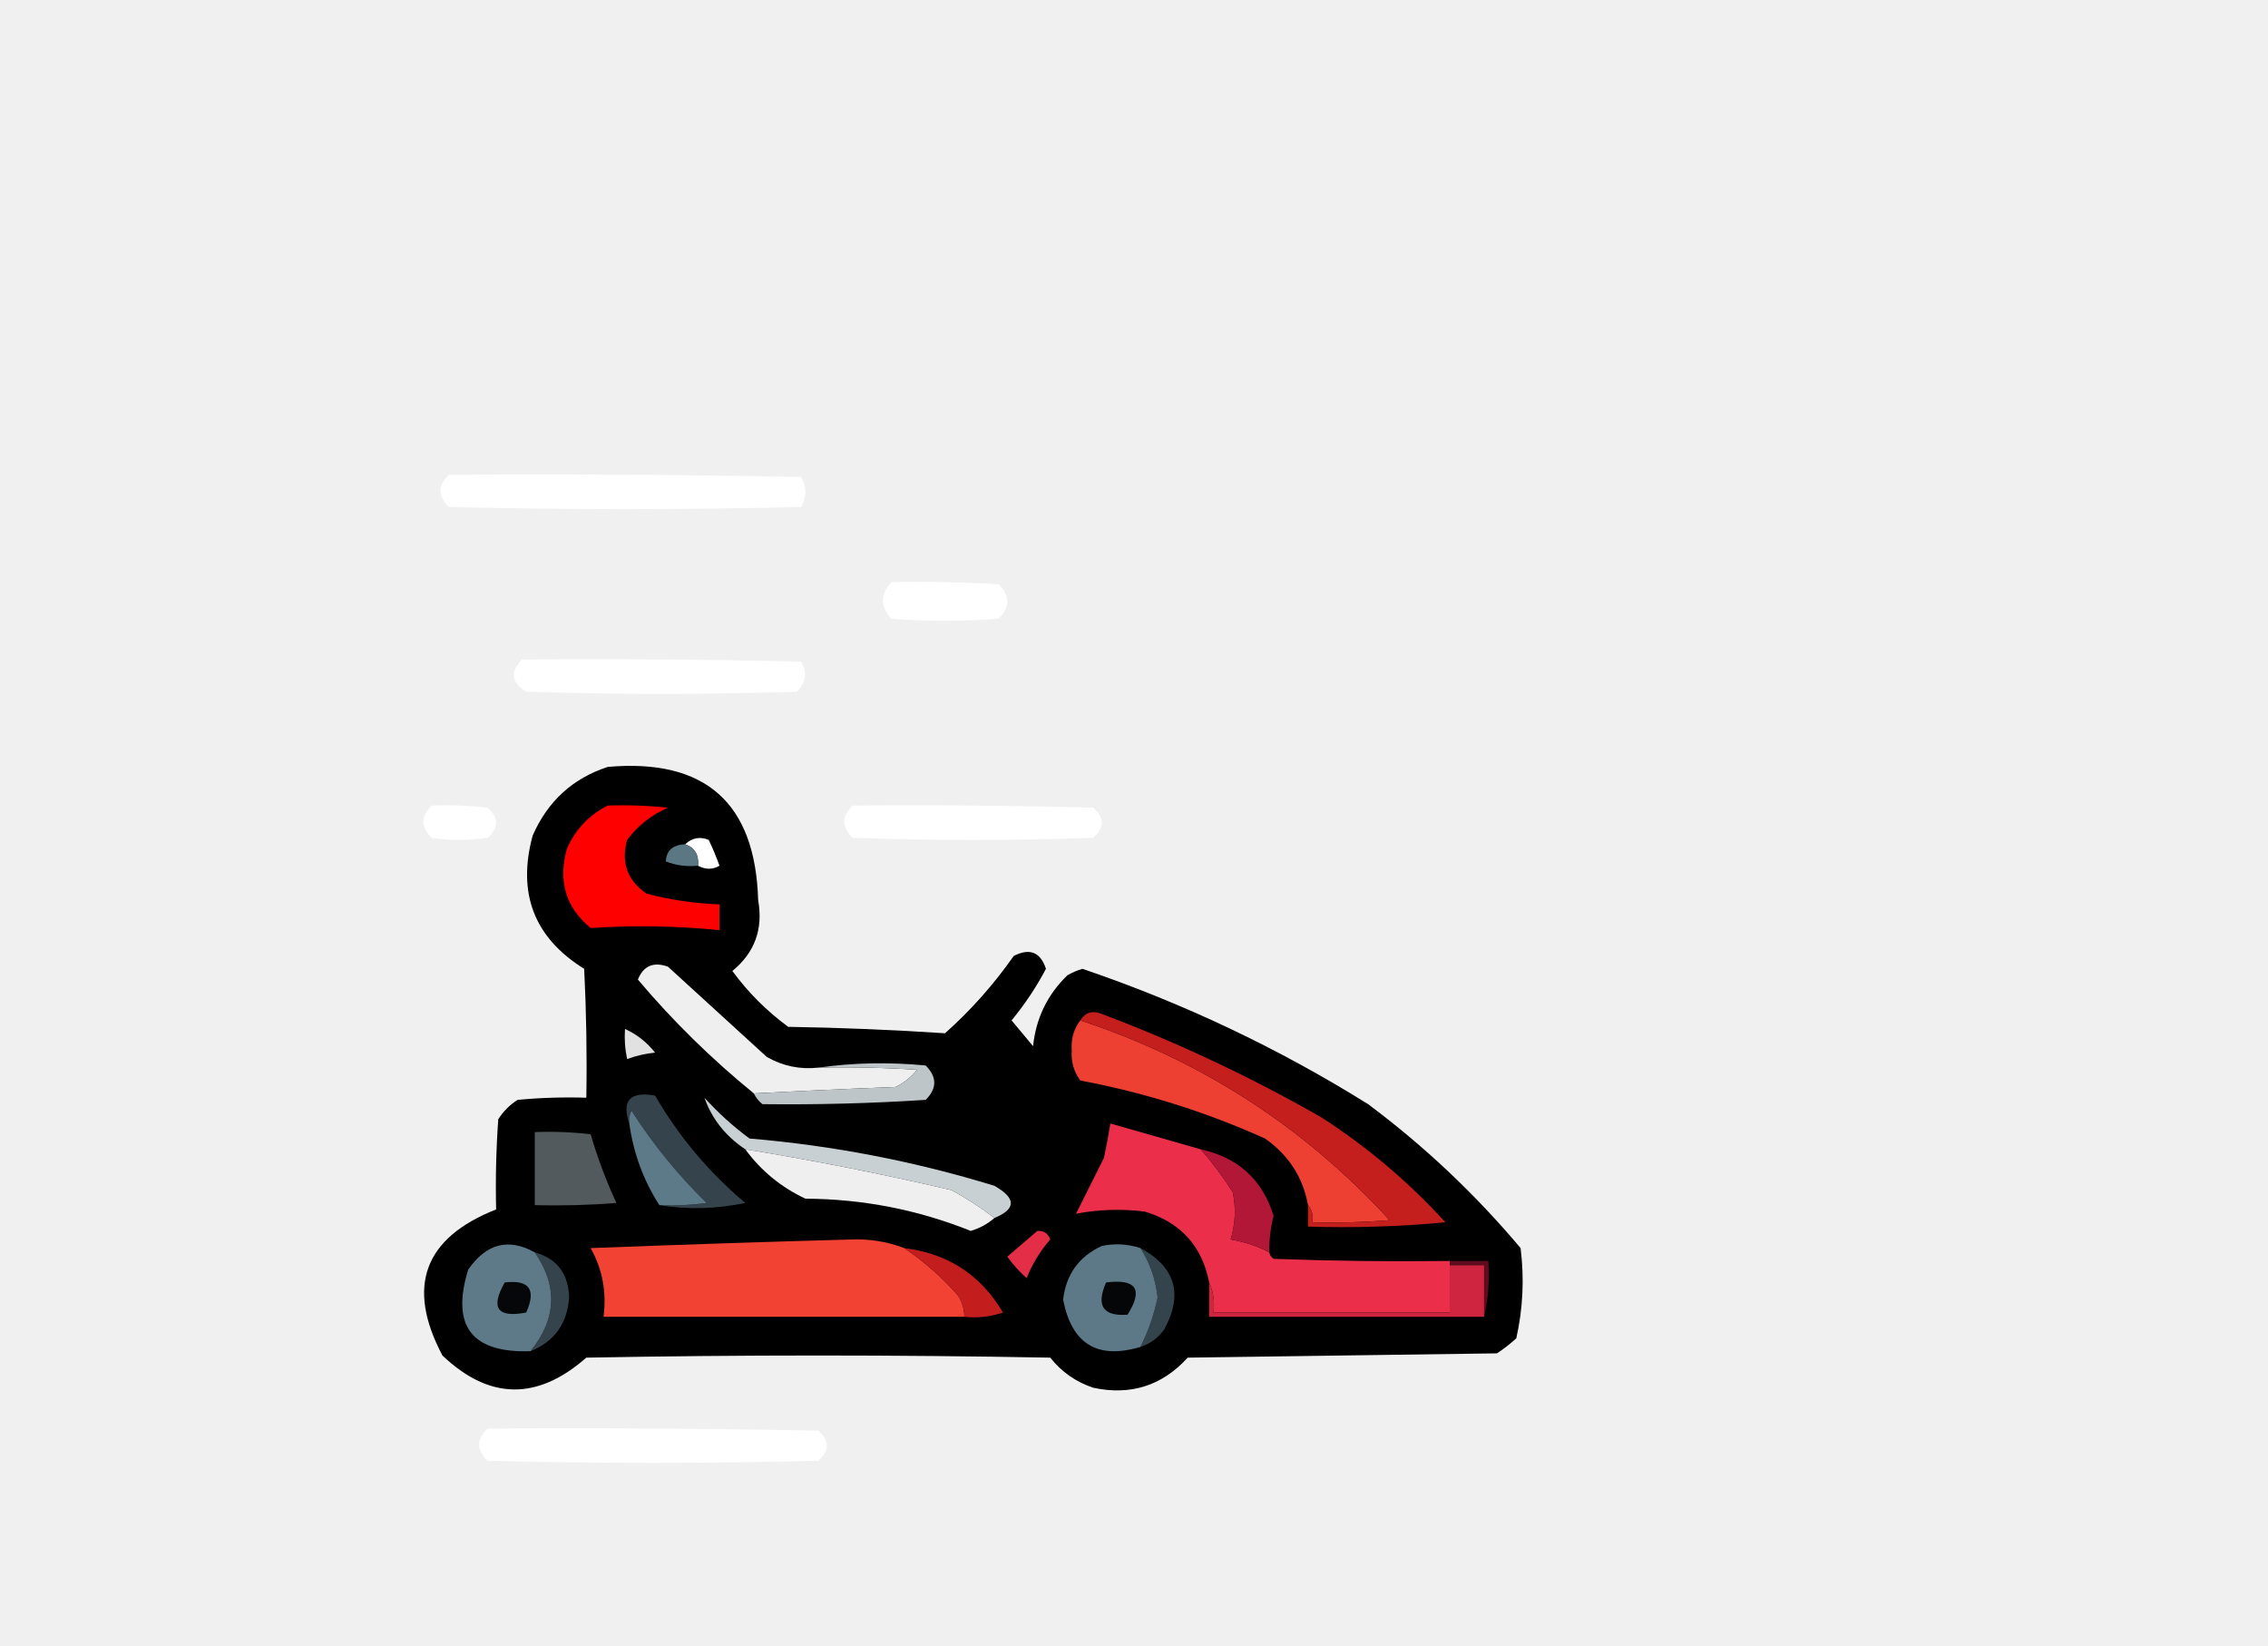
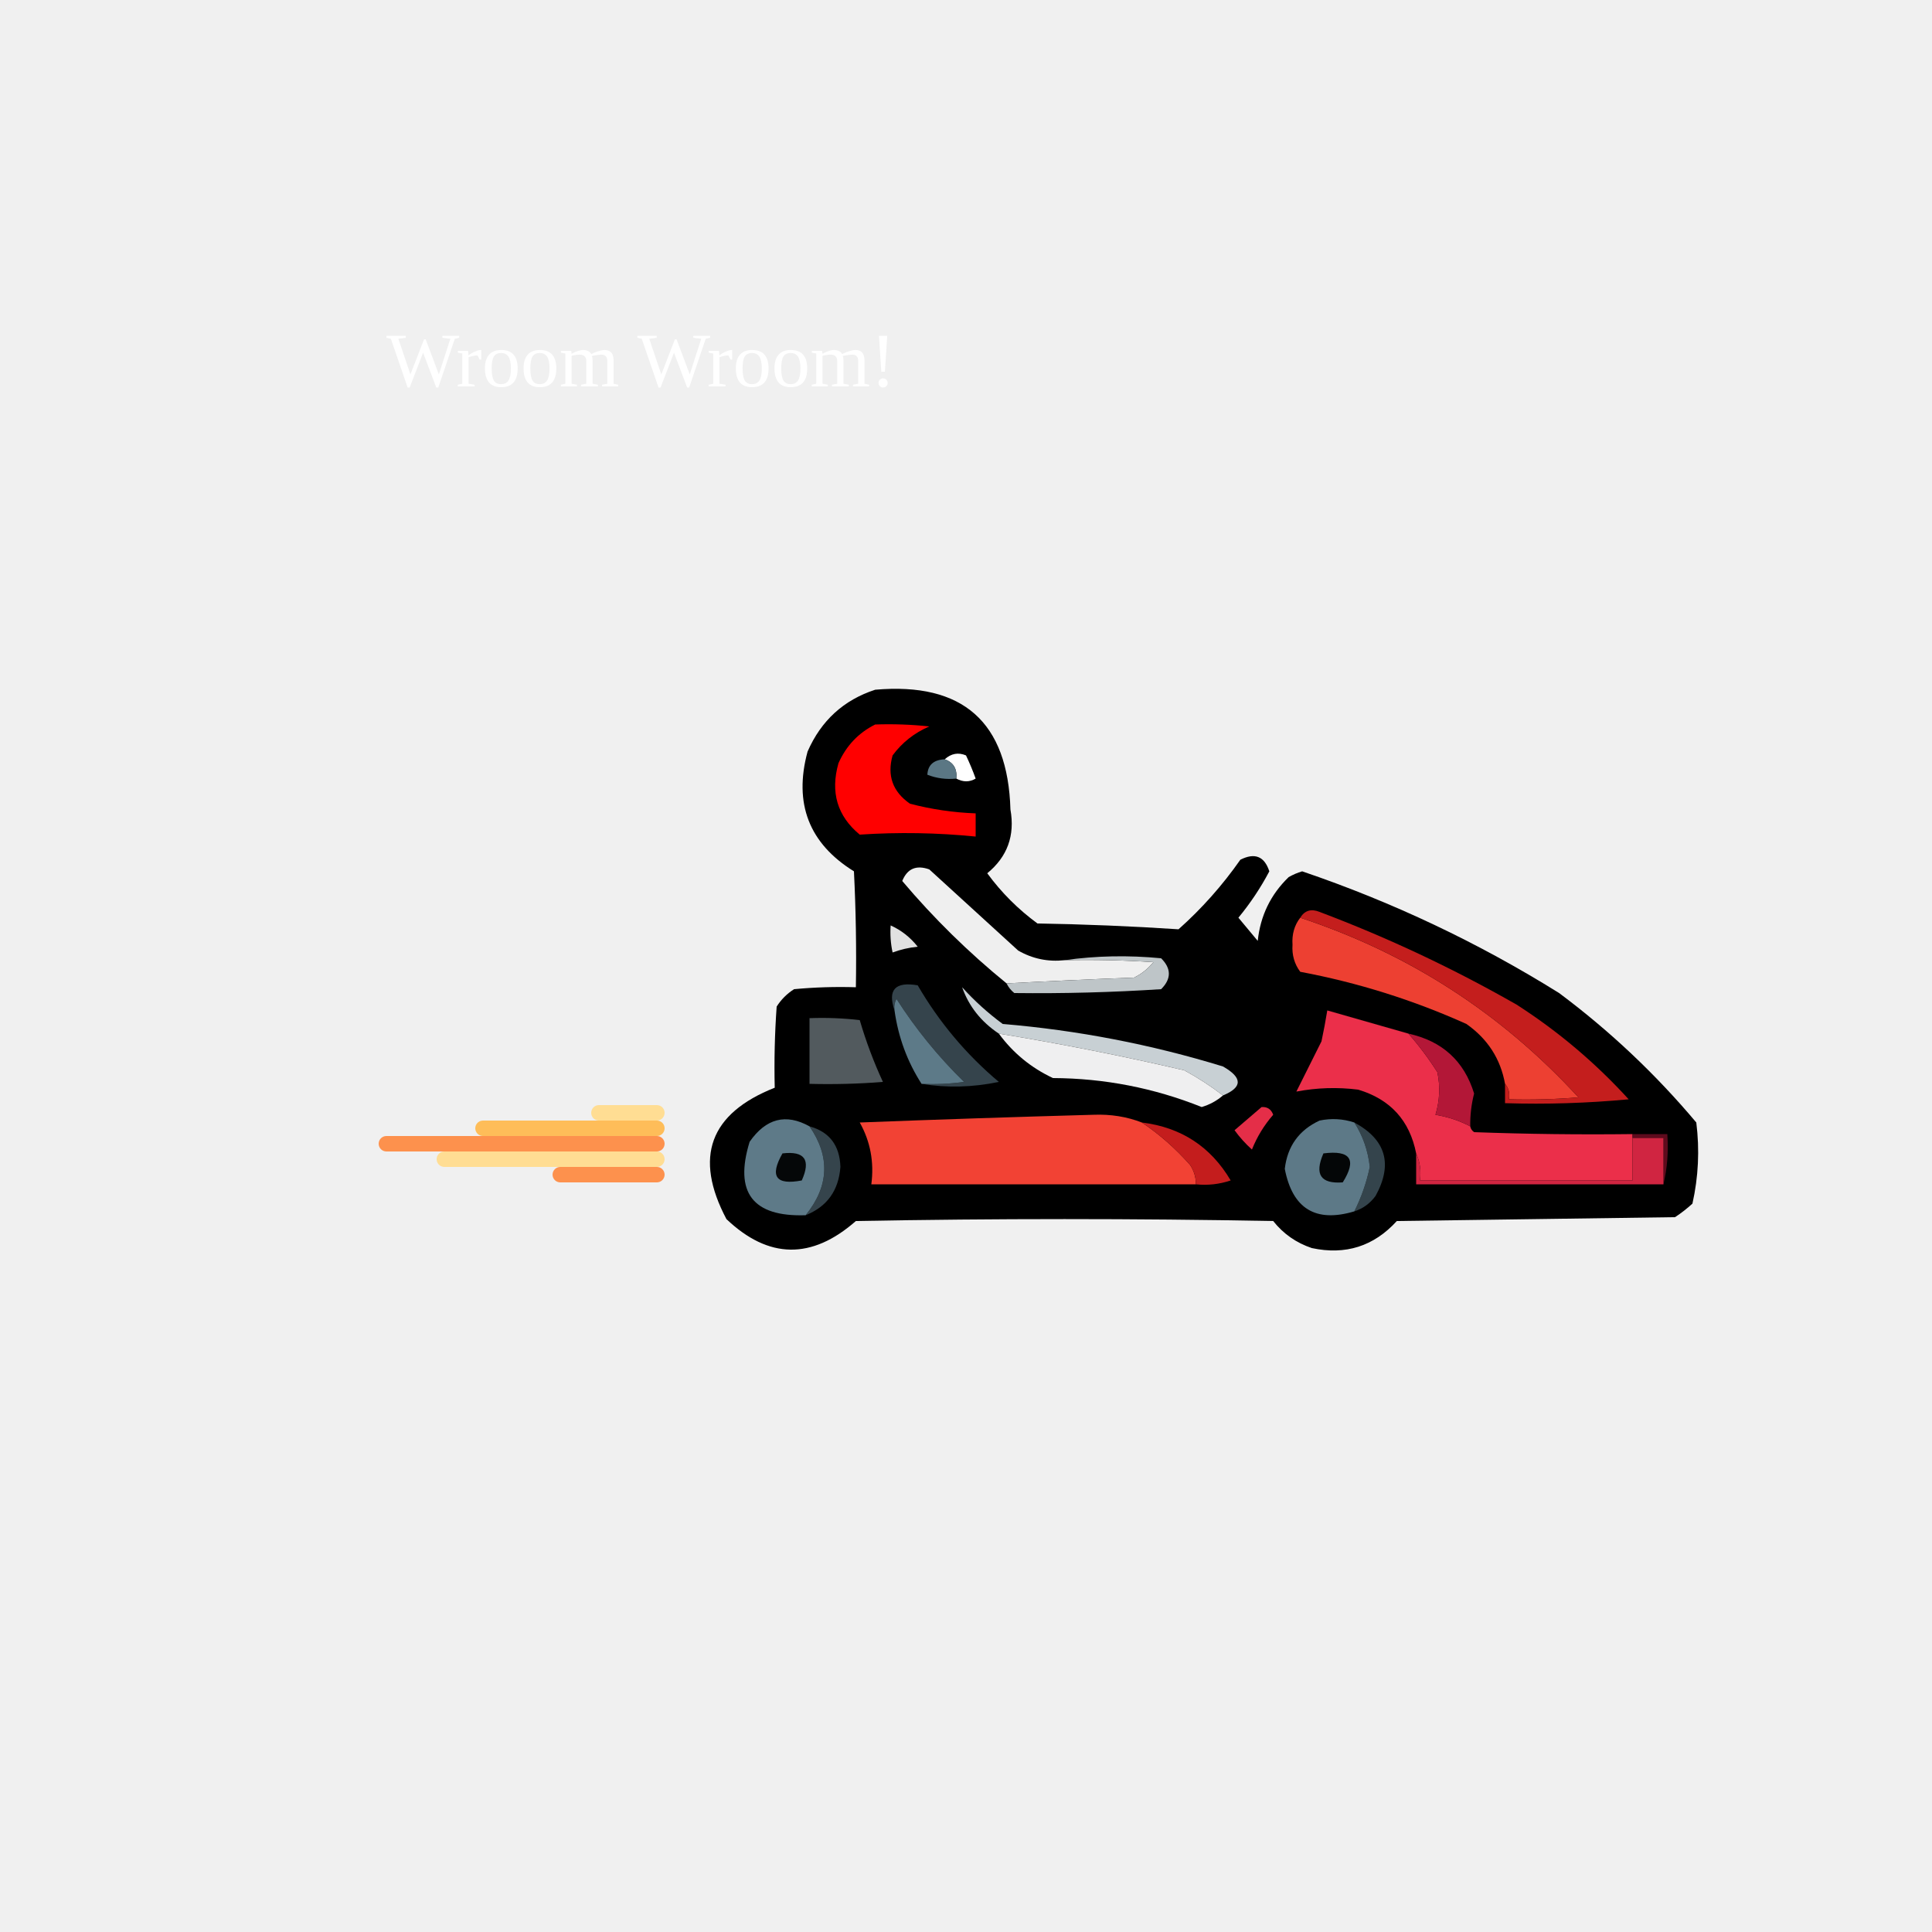
- <svg xmlns="http://www.w3.org/2000/svg" version="1.1" width="528px" height="383px" style="shape-rendering:geometricPrecision; text-rendering:geometricPrecision; image-rendering:optimizeQuality; fill-rule:evenodd; clip-rule:evenodd">
+ <svg xmlns="http://www.w3.org/2000/svg" version="1.1" width="500px" height="500px" style="shape-rendering:geometricPrecision; text-rendering:geometricPrecision; image-rendering:optimizeQuality; fill-rule:evenodd; clip-rule:evenodd">
  <g>
-     <path style="opacity:1" fill="white" d="M 104.5,110.5 C 131.835,110.333 159.169,110.5 186.5,111C 187.833,113.333 187.833,115.667 186.5,118C 159.167,118.667 131.833,118.667 104.5,118C 101.914,115.506 101.914,113.006 104.5,110.5 Z" />
+     <text fill="white" font-size="20px" x="100" y="100" font-family="">
+             
+             Wroom Wroom!
+         </text>
  </g>
  <g>
-     <path style="opacity:1" fill="white" d="M 207.5,135.5 C 215.84,135.334 224.173,135.5 232.5,136C 235.167,138.667 235.167,141.333 232.5,144C 224.167,144.667 215.833,144.667 207.5,144C 204.899,141.17 204.899,138.337 207.5,135.5 Z" />
+     <g>
+       <circle cx="100" cy="296" r="2" fill="#FD914D">
+         <animate repeatCount="indefinite" dur=".25s" attributeName="cx" values="100;110;100" />
+       </circle>
+       <circle cx="170" cy="296" r="2" fill="#FD914D" />
+       <line x1="100" x2="170" y1="296" y2="296" stroke-width="4" stroke="#FD914D">
+         <animate repeatCount="indefinite" dur=".25s" attributeName="x1" values="100;110;100" />
+       </line>
+     </g>
+     <g>
+       <circle cx="125" cy="292" r="2" fill="#FEBD59">
+         <animate repeatCount="indefinite" dur=".3s" attributeName="cx" values="125;150;125" />
+       </circle>
+       <circle cx="170" cy="292" r="2" fill="#FEBD59" />
+       <line x1="125" x2="170" y1="292" y2="292" stroke-width="4" stroke="#FEBD59">
+         <animate repeatCount="indefinite" dur=".15s" attributeName="x1" values="125;150;125" />
+       </line>
+     </g>
+     <g>
+       <circle cx="115" cy="300" r="2" fill="#FFDD93">
+         <animate repeatCount="indefinite" dur=".09s" attributeName="cx" values="115;130;115" />
+       </circle>
+       <circle cx="170" cy="300" r="2" fill="#FFDD93" />
+       <line x1="115" x2="170" y1="300" y2="300" stroke-width="4" stroke="#FFDD93">
+         <animate repeatCount="indefinite" dur=".09s" attributeName="x1" values="115;130;115" />
+       </line>
+     </g>
+     <g>
+       <circle cx="145" cy="304" r="2" fill="#FD914D">
+         <animate repeatCount="indefinite" dur=".3" attributeName="cx" values="145;155;145" />
+       </circle>
+       <circle cx="170" cy="304" r="2" fill="#FD914D" />
+       <line x1="145" x2="170" y1="304" y2="304" stroke-width="4" stroke="#FD914D">
+         <animate repeatCount="indefinite" dur=".3" attributeName="x1" values="145;155;145" />
+       </line>
+     </g>
+     <g>
+       <circle cx="155" cy="288" r="2" fill="#FFDD93">
+         <animate repeatCount="indefinite" dur=".15" attributeName="cx" values="155;170;155" />
+       </circle>
+       <circle cx="170" cy="288" r="2" fill="#FFDD93" />
+       <line x1="155" x2="170" y1="288" y2="288" stroke-width="4" stroke="#FFDD93">
+         <animate repeatCount="indefinite" dur=".15" attributeName="x1" values="155;170;155" />
+       </line>
+     </g>
  </g>
-   <g>
-     <path style="opacity:1" fill="white" d="M 121.5,153.5 C 143.169,153.333 164.836,153.5 186.5,154C 187.982,156.592 187.648,158.925 185.5,161C 164.5,161.667 143.5,161.667 122.5,161C 119.055,158.852 118.721,156.352 121.5,153.5 Z" />
-   </g>
-   <g>
-     <path style="opacity:1" fill="white" d="M 100.5,187.5 C 104.846,187.334 109.179,187.501 113.5,188C 116.167,190.333 116.167,192.667 113.5,195C 109.167,195.667 104.833,195.667 100.5,195C 97.914,192.506 97.914,190.006 100.5,187.5 Z" />
-   </g>
-   <g>
-     <path style="opacity:1" fill="white" d="M 198.5,187.5 C 217.17,187.333 235.836,187.5 254.5,188C 257.167,190.333 257.167,192.667 254.5,195C 235.833,195.667 217.167,195.667 198.5,195C 195.914,192.506 195.914,190.006 198.5,187.5 Z" />
-   </g>
-   <g>
-     <path style="opacity:1" fill="white" d="M 113.5,332.5 C 139.169,332.333 164.835,332.5 190.5,333C 193.167,335.333 193.167,337.667 190.5,340C 164.833,340.667 139.167,340.667 113.5,340C 110.914,337.506 110.914,335.006 113.5,332.5 Z" />
-   </g>
-   <g>
+   <g transform="translate(85 0)">
    <path style="opacity:1" fill="black" d="M 141.5,178.5 C 164.176,176.514 175.843,186.847 176.5,209.5C 177.705,216.241 175.705,221.741 170.5,226C 174.154,230.988 178.488,235.321 183.5,239C 195.7,239.196 207.866,239.696 220,240.5C 226.005,235.158 231.339,229.158 236,222.5C 239.733,220.605 242.233,221.605 243.5,225.5C 241.261,229.748 238.594,233.748 235.5,237.5C 237.177,239.54 238.844,241.54 240.5,243.5C 241.18,237.001 243.846,231.501 248.5,227C 249.609,226.362 250.775,225.862 252,225.5C 275.409,233.456 297.576,243.956 318.5,257C 331.647,266.815 343.48,277.981 354,290.5C 354.884,297.582 354.551,304.582 353,311.5C 351.59,312.787 350.09,313.954 348.5,315C 324.5,315.333 300.5,315.667 276.5,316C 270.551,322.538 263.218,324.871 254.5,323C 250.467,321.651 247.134,319.318 244.5,316C 208.5,315.333 172.5,315.333 136.5,316C 125.072,326.035 113.905,325.868 103,315.5C 94.515,299.476 98.681,288.143 115.5,281.5C 115.334,274.492 115.5,267.492 116,260.5C 117.167,258.667 118.667,257.167 120.5,256C 125.823,255.501 131.156,255.334 136.5,255.5C 136.666,245.494 136.5,235.494 136,225.5C 124.364,218.276 120.364,207.943 124,194.5C 127.503,186.492 133.336,181.159 141.5,178.5 Z" />
  </g>
-   <g>
+   <g transform="translate(85 0)">
    <path style="opacity:1" fill="red" d="M 141.5,187.5 C 146.179,187.334 150.845,187.501 155.5,188C 151.618,189.679 148.452,192.179 146,195.5C 144.534,200.735 146.034,204.901 150.5,208C 156.048,209.451 161.715,210.284 167.5,210.5C 167.5,212.5 167.5,214.5 167.5,216.5C 157.507,215.5 147.507,215.334 137.5,216C 131.689,211.199 129.856,205.032 132,197.5C 134.022,192.98 137.189,189.647 141.5,187.5 Z" />
    <path style="opacity:1" fill="white" d="M 162.5,201.5 C 162.741,198.966 161.741,197.3 159.5,196.5C 161.171,194.992 163.004,194.659 165,195.5C 165.931,197.459 166.764,199.459 167.5,201.5C 165.905,202.434 164.239,202.434 162.5,201.5 Z" />
    <path style="opacity:1" fill="#5b7784" d="M 159.5,196.5 C 161.741,197.3 162.741,198.966 162.5,201.5C 159.881,201.768 157.381,201.435 155,200.5C 155.128,197.969 156.628,196.635 159.5,196.5 Z" />
  </g>
-   <g>
+   <g transform="translate(85 0)">
    <path style="opacity:1" fill="#efefef" d="M 190.5,248.5 C 198.174,248.334 205.841,248.5 213.5,249C 212.122,250.713 210.455,252.047 208.5,253C 197.491,253.417 186.491,253.917 175.5,254.5C 165.639,246.472 156.639,237.638 148.5,228C 149.798,224.795 152.132,223.795 155.5,225C 163.167,232 170.833,239 178.5,246C 182.208,248.132 186.208,248.965 190.5,248.5 Z" />
    <path style="opacity:1" fill="#e1e1e1" d="M 145.5,239.5 C 148.245,240.737 150.578,242.57 152.5,245C 150.236,245.236 148.069,245.736 146,246.5C 145.503,244.19 145.337,241.857 145.5,239.5 Z" />
    <path style="opacity:1" fill="#bec5c8" d="M 190.5,248.5 C 198.656,247.343 206.99,247.177 215.5,248C 218.167,250.667 218.167,253.333 215.5,256C 202.835,256.818 190.168,257.152 177.5,257C 176.619,256.292 175.953,255.458 175.5,254.5C 186.491,253.917 197.491,253.417 208.5,253C 210.455,252.047 212.122,250.713 213.5,249C 205.841,248.5 198.174,248.334 190.5,248.5 Z" />
    <path style="opacity:1" fill="#c8d0d4" d="M 231.5,283.5 C 228.402,281.108 225.069,278.942 221.5,277C 205.586,273.293 189.586,270.126 173.5,267.5C 168.894,264.421 165.728,260.421 164,255.5C 167.201,259.036 170.701,262.203 174.5,265C 193.897,266.628 212.897,270.295 231.5,276C 236.598,278.895 236.598,281.395 231.5,283.5 Z" />
    <path style="opacity:1" fill="#efeff0" d="M 173.5,267.5 C 189.586,270.126 205.586,273.293 221.5,277C 225.069,278.942 228.402,281.108 231.5,283.5C 229.918,284.876 228.085,285.876 226,286.5C 213.653,281.564 200.82,279.064 187.5,279C 181.843,276.343 177.176,272.509 173.5,267.5 Z" />
  </g>
-   <g>
+   <g transform="translate(85 0)">
    <path style="opacity:1" fill="#ed4032" d="M 251.5,237.5 C 279.594,246.779 303.594,262.279 323.5,284C 317.509,284.499 311.509,284.666 305.5,284.5C 305.768,282.901 305.434,281.568 304.5,280.5C 303.337,274.025 300.004,268.858 294.5,265C 280.712,258.793 266.379,254.293 251.5,251.5C 249.987,249.465 249.321,247.131 249.5,244.5C 249.316,241.795 249.983,239.462 251.5,237.5 Z" />
    <path style="opacity:1" fill="#eb2f4a" d="M 279.5,267.5 C 282.223,270.586 284.723,273.92 287,277.5C 287.76,281.225 287.593,284.892 286.5,288.5C 289.77,289.058 292.77,290.058 295.5,291.5C 295.611,292.117 295.944,292.617 296.5,293C 310.163,293.5 323.829,293.667 337.5,293.5C 337.5,293.833 337.5,294.167 337.5,294.5C 337.5,298.167 337.5,301.833 337.5,305.5C 319.167,305.5 300.833,305.5 282.5,305.5C 282.802,302.941 282.468,300.607 281.5,298.5C 279.835,290.001 274.835,284.501 266.5,282C 261.129,281.324 255.796,281.491 250.5,282.5C 252.619,278.262 254.786,273.929 257,269.5C 257.567,266.832 258.067,264.166 258.5,261.5C 265.5,263.5 272.5,265.5 279.5,267.5 Z" />
    <path style="opacity:1" fill="#525a5e" d="M 124.5,263.5 C 128.846,263.334 133.179,263.501 137.5,264C 139.104,269.477 141.104,274.811 143.5,280C 137.175,280.5 130.842,280.666 124.5,280.5C 124.5,274.833 124.5,269.167 124.5,263.5 Z" />
    <path style="opacity:1" fill="#c41e1d" d="M 304.5,280.5 C 305.434,281.568 305.768,282.901 305.5,284.5C 311.509,284.666 317.509,284.499 323.5,284C 303.594,262.279 279.594,246.779 251.5,237.5C 252.659,235.623 254.326,235.123 256.5,236C 274.135,242.651 291.135,250.651 307.5,260C 318.218,266.882 327.885,275.048 336.5,284.5C 325.854,285.499 315.187,285.832 304.5,285.5C 304.5,283.833 304.5,282.167 304.5,280.5 Z" />
    <path style="opacity:1" fill="#b31737" d="M 279.5,267.5 C 288.252,269.423 293.918,274.59 296.5,283C 295.784,285.792 295.451,288.626 295.5,291.5C 292.77,290.058 289.77,289.058 286.5,288.5C 287.593,284.892 287.76,281.225 287,277.5C 284.723,273.92 282.223,270.586 279.5,267.5 Z" />
    <path style="opacity:1" fill="#f24234" d="M 210.5,290.5 C 215.066,293.557 219.233,297.224 223,301.5C 224.009,303.025 224.509,304.692 224.5,306.5C 196.5,306.5 168.5,306.5 140.5,306.5C 141.252,300.741 140.252,295.407 137.5,290.5C 157.664,289.724 177.831,289.058 198,288.5C 202.442,288.326 206.609,288.993 210.5,290.5 Z" />
    <path style="opacity:1" fill="#e42e48" d="M 241.5,286.5 C 242.995,286.415 243.995,287.081 244.5,288.5C 242.152,291.199 240.318,294.199 239,297.5C 237.315,295.983 235.815,294.316 234.5,292.5C 236.853,290.477 239.186,288.477 241.5,286.5 Z" />
    <path style="opacity:1" fill="#5e0b1d" d="M 337.5,294.5 C 337.5,294.167 337.5,293.833 337.5,293.5C 340.5,293.5 343.5,293.5 346.5,293.5C 346.818,298.032 346.485,302.366 345.5,306.5C 345.5,302.5 345.5,298.5 345.5,294.5C 342.833,294.5 340.167,294.5 337.5,294.5 Z" />
    <path style="opacity:1" fill="#34444c" d="M 265.5,290.5 C 273.686,294.932 275.52,301.266 271,309.5C 269.549,311.464 267.716,312.797 265.5,313.5C 267.328,309.85 268.661,306.017 269.5,302C 269.046,297.804 267.713,293.971 265.5,290.5 Z" />
    <path style="opacity:1" fill="#c41d1d" d="M 210.5,290.5 C 220.671,291.747 228.338,296.747 233.5,305.5C 230.572,306.484 227.572,306.817 224.5,306.5C 224.509,304.692 224.009,303.025 223,301.5C 219.233,297.224 215.066,293.557 210.5,290.5 Z" />
    <path style="opacity:1" fill="#d02541" d="M 337.5,294.5 C 340.167,294.5 342.833,294.5 345.5,294.5C 345.5,298.5 345.5,302.5 345.5,306.5C 324.167,306.5 302.833,306.5 281.5,306.5C 281.5,303.833 281.5,301.167 281.5,298.5C 282.468,300.607 282.802,302.941 282.5,305.5C 300.833,305.5 319.167,305.5 337.5,305.5C 337.5,301.833 337.5,298.167 337.5,294.5 Z" />
  </g>
-   <g>
+   <g transform="translate(85 0)">
    <path style="opacity:1" fill="#35444c" d="M 153.5,280.5 C 157.182,280.665 160.848,280.499 164.5,280C 157.829,273.475 151.995,266.309 147,258.5C 146.517,259.448 146.351,260.448 146.5,261.5C 144.67,256.155 146.67,253.988 152.5,255C 158.055,264.554 165.055,272.888 173.5,280C 166.693,281.411 160.026,281.577 153.5,280.5 Z" />
    <path style="opacity:1" fill="#5d7a88" d="M 153.5,280.5 C 149.806,274.758 147.472,268.425 146.5,261.5C 146.351,260.448 146.517,259.448 147,258.5C 151.995,266.309 157.829,273.475 164.5,280C 160.848,280.499 157.182,280.665 153.5,280.5 Z" />
  </g>
-   <g>
+   <g transform="translate(85 0)">
    <path style="opacity:1" fill="#5d7987" d="M 265.5,290.5 C 267.713,293.971 269.046,297.804 269.5,302C 268.661,306.017 267.328,309.85 265.5,313.5C 255.493,316.493 249.493,312.827 247.5,302.5C 248.181,296.63 251.181,292.463 256.5,290C 259.555,289.366 262.555,289.532 265.5,290.5 Z" />
  </g>
-   <g>
+   <g transform="translate(85 0)">
    <path style="opacity:1" fill="#35444c" d="M 124.5,291.5 C 129.652,292.921 132.319,296.421 132.5,302C 132.038,308.121 129.038,312.288 123.5,314.5C 129.569,306.994 129.902,299.328 124.5,291.5 Z" />
    <path style="opacity:1" fill="#5e7a88" d="M 124.5,291.5 C 129.902,299.328 129.569,306.994 123.5,314.5C 109.793,314.958 104.959,308.625 109,295.5C 113.224,289.433 118.391,288.099 124.5,291.5 Z" />
    <path style="opacity:1" fill="#050708" d="M 117.5,298.5 C 123.235,297.821 124.902,300.155 122.5,305.5C 115.789,306.788 114.122,304.454 117.5,298.5 Z" />
    <path style="opacity:1" fill="#040607" d="M 257.5,298.5 C 264.536,297.603 266.203,300.103 262.5,306C 256.788,306.433 255.122,303.933 257.5,298.5 Z" />
  </g>
</svg>
